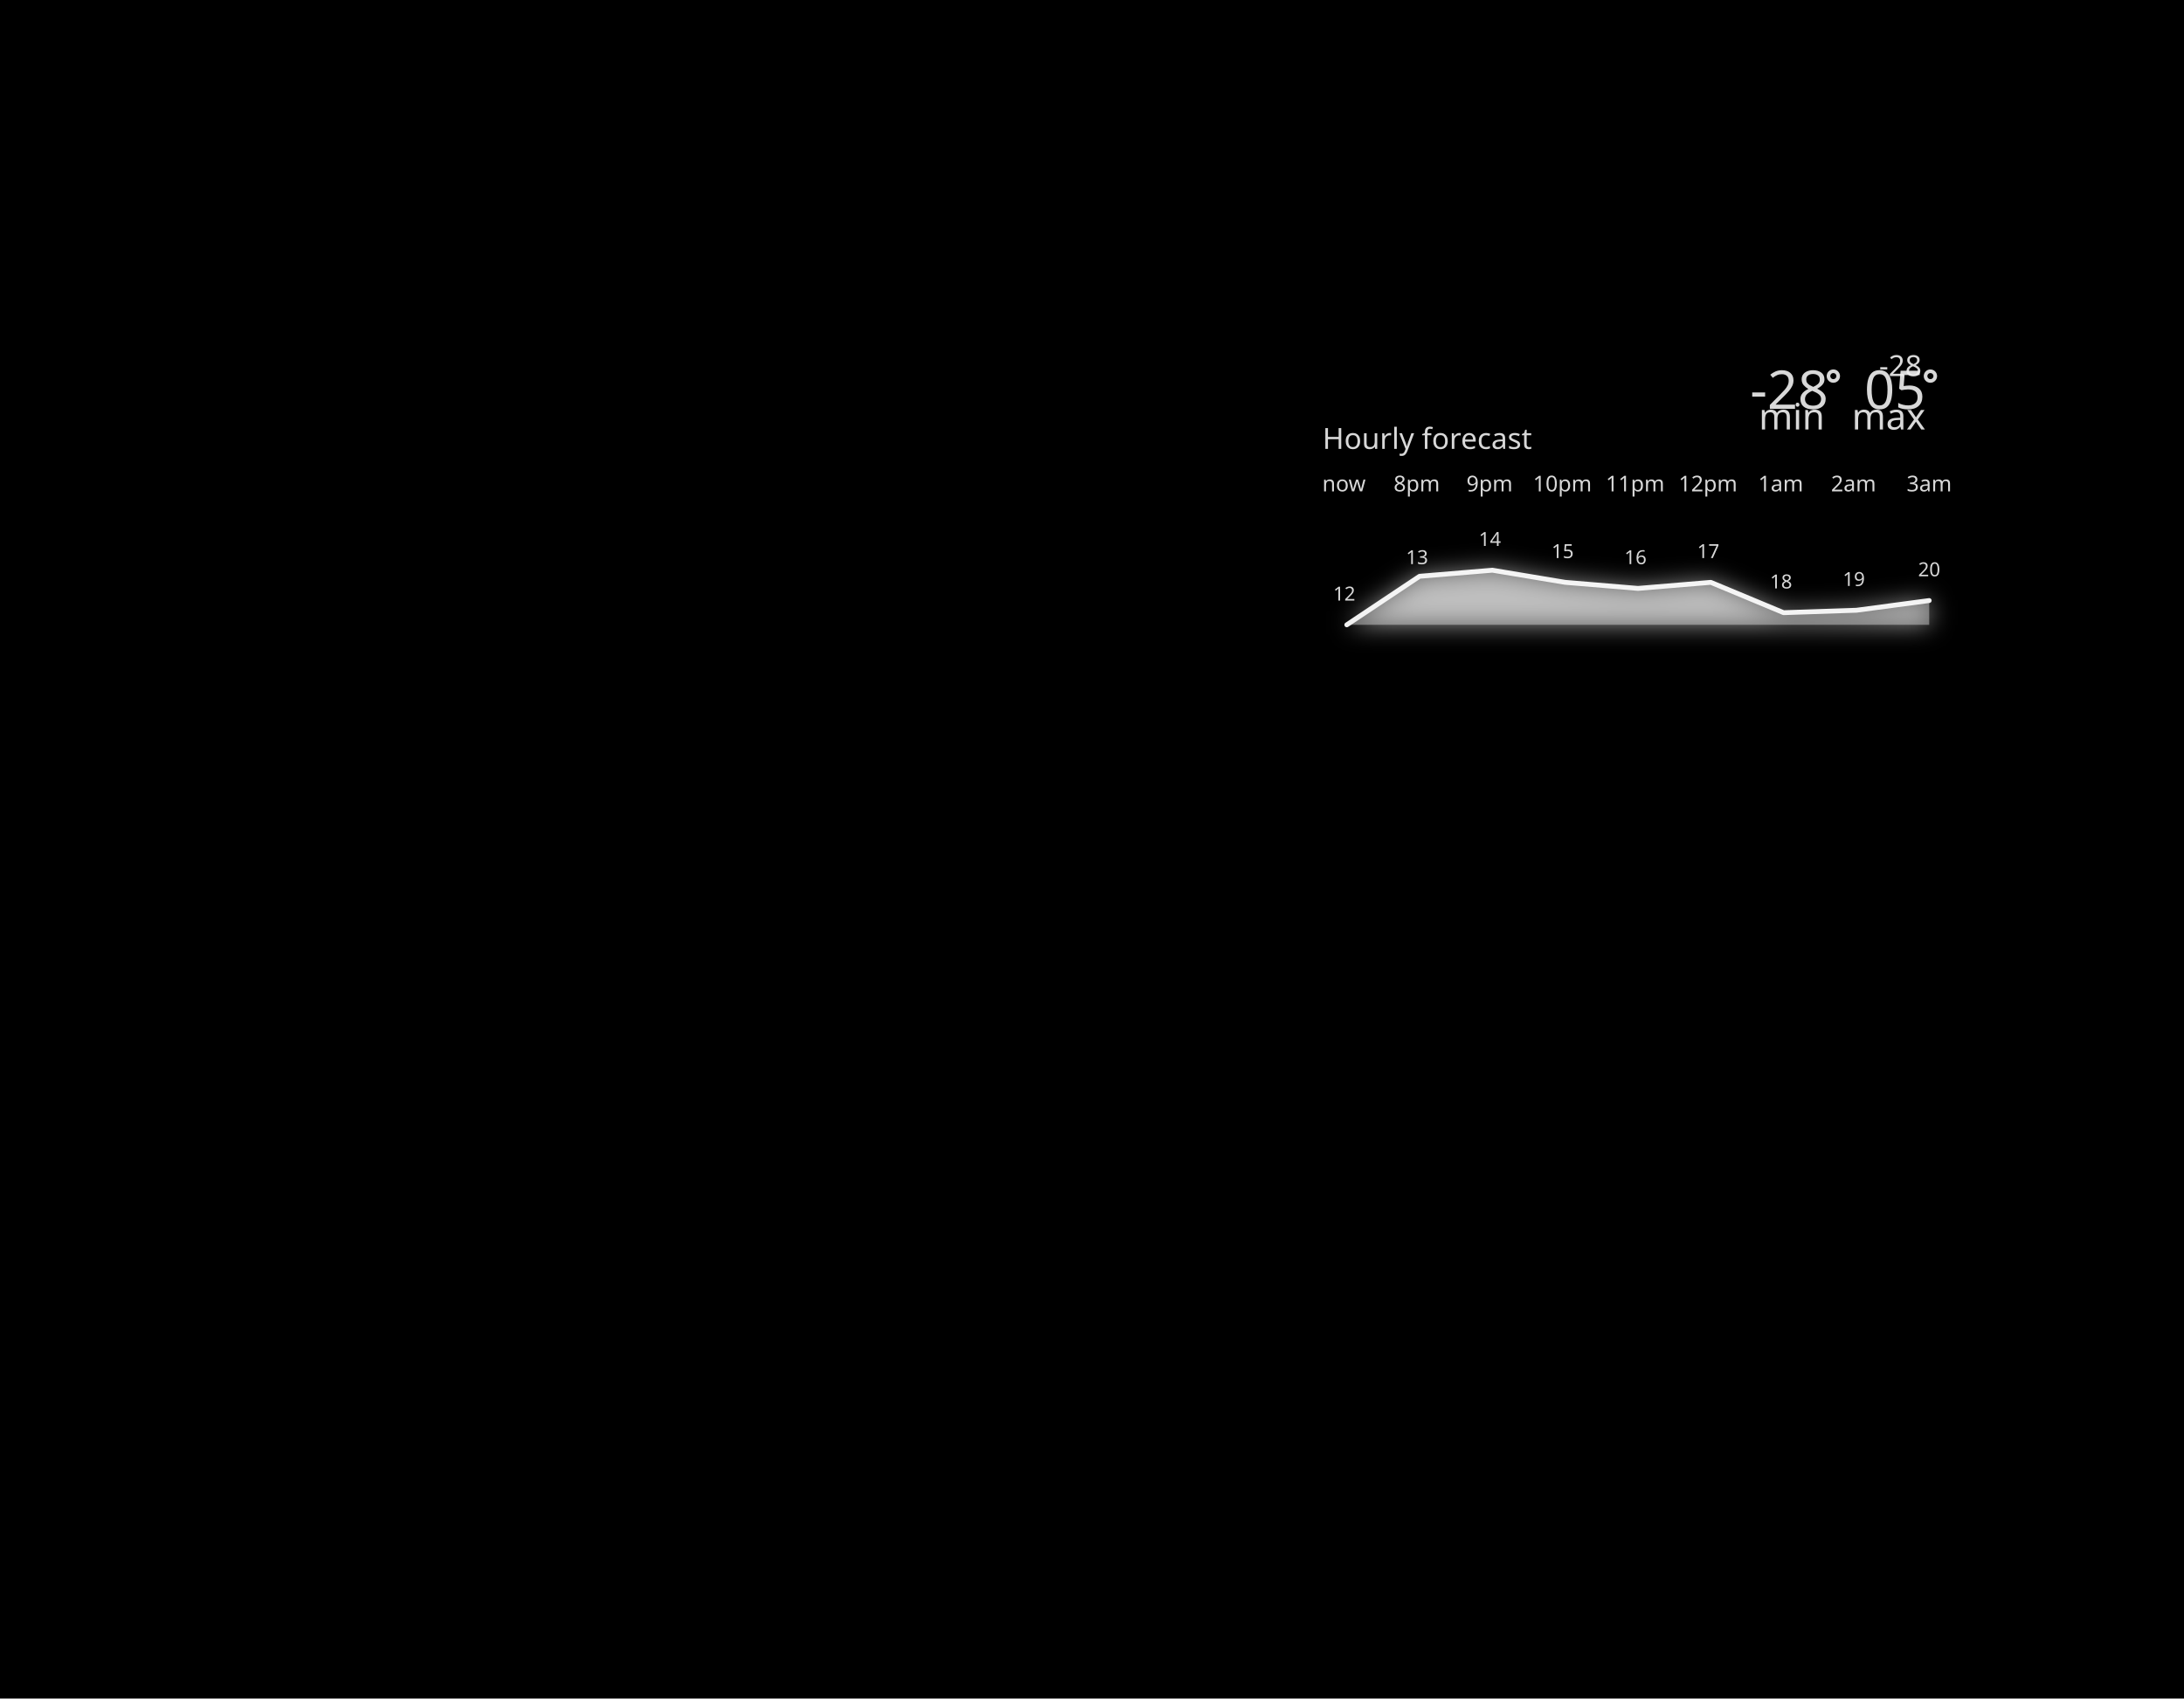
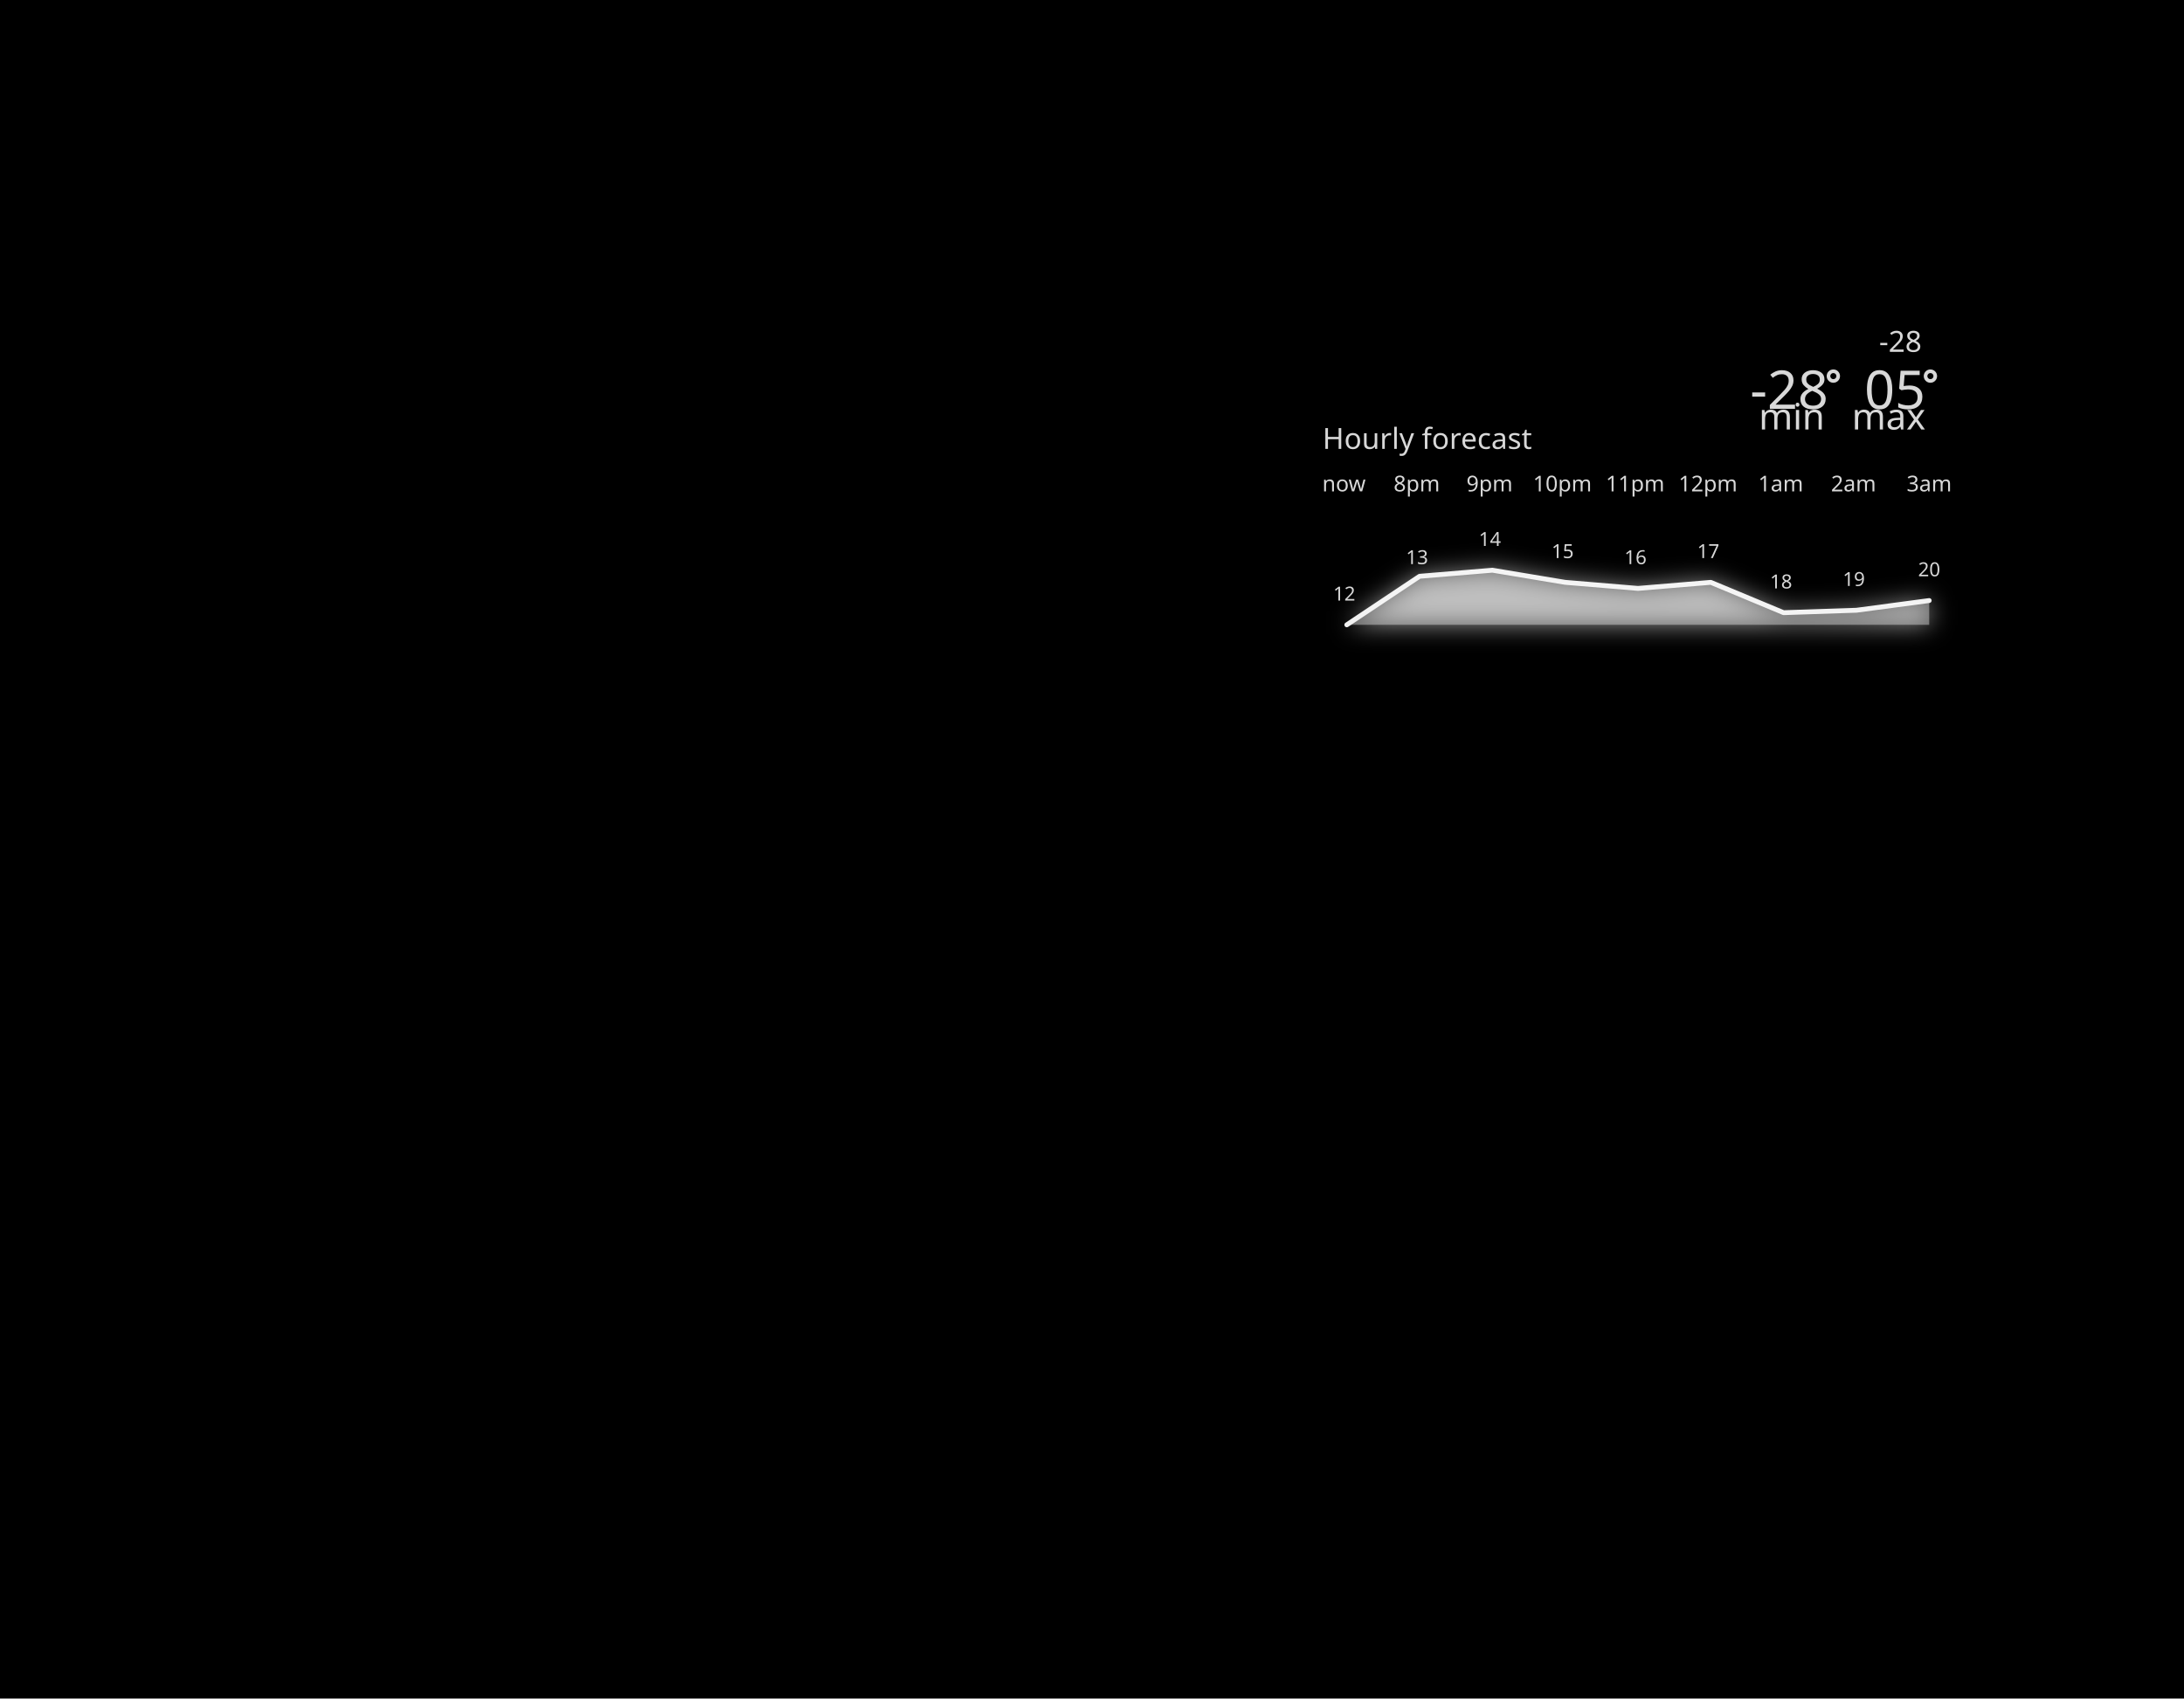
<svg xmlns="http://www.w3.org/2000/svg" xmlns:xlink="http://www.w3.org/1999/xlink" width="1800" height="1400" viewBox="0 0 1800 1400" fill="none">
  <rect class="back" width="1800" height="1400" fill="#000000" />
  <g filter="url(#filter0_f)">
    <rect x="134" y="225" width="1531.29" height="950" fill="black" fill-opacity="0.15" />
  </g>
  <rect x="177" y="250" width="1450" height="900" rx="25" fill="url(#pattern0)" />
  <g class="top_cont">
    <circle cx="272.5" cy="299.5" r="12.5" fill="url(#pattern1)" />
    <text class="top" fill="#000000" x="293" y="307" font-family="Josefin Sans" font-size="20" font-weight="400">
      <tspan class="user" fill-opacity="0.9" />
      <tspan fill-opacity="0.6">  •  </tspan>
      <tspan class="time" fill-opacity="0.7" />
    </text>
  </g>
  <g class="bottom_cont">
    <g class="bottom" fill="#000000" font-family="Josefin Sans" fill-opacity="0.9">
      <text class="temp" text-anchor="end" x="410" y="1055" font-size="110" />
      <text class="name" x="449" y="1025" font-size="64" font-weight="300" />
      <text class="main" x="449" y="1057" font-size="24" font-weight="300" />
    </g>
    <circle class="deg" cx="422.75" cy="990.75" r="8.5" stroke="#000000" stroke-opacity="0.9" stroke-width="5.5" />
  </g>
  <g class="side_bar">
    <g class="now">
      <text fill="rgb(240,240,240)" fill-opacity="0.9" font-family="Josefin Sans">
-         <tspan class="description" text-anchor="end" x="1587" y="310" font-size="24">-28</tspan>
+         <tspan class="description" text-anchor="end" x="1587" y="290" font-size="24">-28</tspan>
        <tspan class="min" text-anchor="end" x="1510" y="337" font-size="44">-28</tspan>
        <tspan class="max" text-anchor="end" x="1590" y="337" font-size="44">05</tspan>
        <tspan class="min_text" text-anchor="end" x="1507" y="354" font-size="30" font-weight="300">min</tspan>
        <tspan class="max_text" text-anchor="end" x="1587" y="354" font-size="30" font-weight="300">max</tspan>
      </text>
      <circle class="min_deg" cx="1511" cy="310" r="4" stroke="rgb(240,240,240)" stroke-opacity="0.9" stroke-width="3" />
      <circle class="max_deg" cx="1591" cy="310" r="4" stroke="rgb(240,240,240)" stroke-opacity="0.9" stroke-width="3" />
    </g>
    <g class="hourly">
      <text x="1090" y="370" fill="rgb(240,240,240)" font-family="Josefin Sans" fill-opacity="0.9" font-size="24">Hourly forecast</text>
      <polyline class="graph_fill" points="1110,515 1110,515 1170,475 1230,470 1290,480 1350,485 1410,480 1470,505 1530,503 1590,495 1590,515" fill-opacity="0.4" fill="rgb(240,240,240)" />
      <polyline class="graph" points="1110,515 1170,475 1230,470 1290,480 1350,485 1410,480 1470,505 1530,503 1590,495" stroke="rgb(240,240,240)" stroke-width="4" stroke-linecap="round" stroke-linejoin="round" />
      <g filter="url(#filter1_f)">
        <polyline class="graph_fill" points="1110,515 1110,515 1170,475 1230,470 1290,480 1350,485 1410,480 1470,505 1530,503 1590,495 1590,515" fill="#ffffff" fill-opacity="0.6" />
      </g>
      <text text-anchor="middle" fill="rgb(240,240,240)" fill-opacity="0.9" font-family="Josefin Sans" font-size="16" font-weight="400">
        <tspan class="temp0" x="1110" y="495">12</tspan>
        <tspan class="temp5" x="1170" y="465">13</tspan>
        <tspan class="temp10" x="1230" y="450">14</tspan>
        <tspan class="temp15" x="1290" y="460">15</tspan>
        <tspan class="temp20" x="1350" y="465">16</tspan>
        <tspan class="temp25" x="1410" y="460">17</tspan>
        <tspan class="temp30" x="1470" y="485">18</tspan>
        <tspan class="temp35" x="1530" y="483">19</tspan>
        <tspan class="temp40" x="1590" y="475">20</tspan>
      </text>
      <text y="405" text-anchor="middle" fill="rgb(240,240,240)" fill-opacity="0.9" font-family="Josefin Sans" font-size="18" font-weight="400">
        <tspan class="time0" x="1110">now</tspan>
        <tspan class="time5" x="1170">8pm</tspan>
        <tspan class="time10" x="1230">9pm</tspan>
        <tspan class="time15" x="1290">10pm</tspan>
        <tspan class="time20" x="1350">11pm</tspan>
        <tspan class="time25" x="1410">12pm</tspan>
        <tspan class="time30" x="1470">1am</tspan>
        <tspan class="time35" x="1530">2am</tspan>
        <tspan class="time40" x="1590">3am</tspan>
      </text>
    </g>
  </g>
  <defs>
    <filter id="filter1_f" x="1000" y="400" width="900" height="250" filterUnits="userSpaceOnUse" color-interpolation-filters="sRGB">
      <feFlood flood-opacity="0" result="BackgroundImageFix" />
      <feBlend mode="normal" in="SourceGraphic" in2="BackgroundImageFix" result="shape" />
      <feGaussianBlur stdDeviation="10" result="effect1_foregroundBlur" />
    </filter>
    <filter id="filter0_f" x="34" y="125" width="1731.29" height="1150" filterUnits="userSpaceOnUse" color-interpolation-filters="sRGB">
      <feFlood flood-opacity="0" result="BackgroundImageFix" />
      <feBlend mode="normal" in="SourceGraphic" in2="BackgroundImageFix" result="shape" />
      <feGaussianBlur stdDeviation="50" result="effect1_foregroundBlur" />
    </filter>
    <pattern id="pattern0" patternContentUnits="objectBoundingBox" width="1" height="1">
      <use xlink:href="#image0" transform="scale(0.000689655 0.00111111)" />
    </pattern>
    <pattern id="pattern1" patternContentUnits="objectBoundingBox" width="1" height="1">
      <use xlink:href="#image1" transform="scale(0.0015625)" />
    </pattern>
    <image class="back_pic" id="image0" width="1450" height="900" xlink:href="" />
    <image class="user_pic" id="image1" width="640" height="640" xlink:href="" />
  </defs>
</svg>
